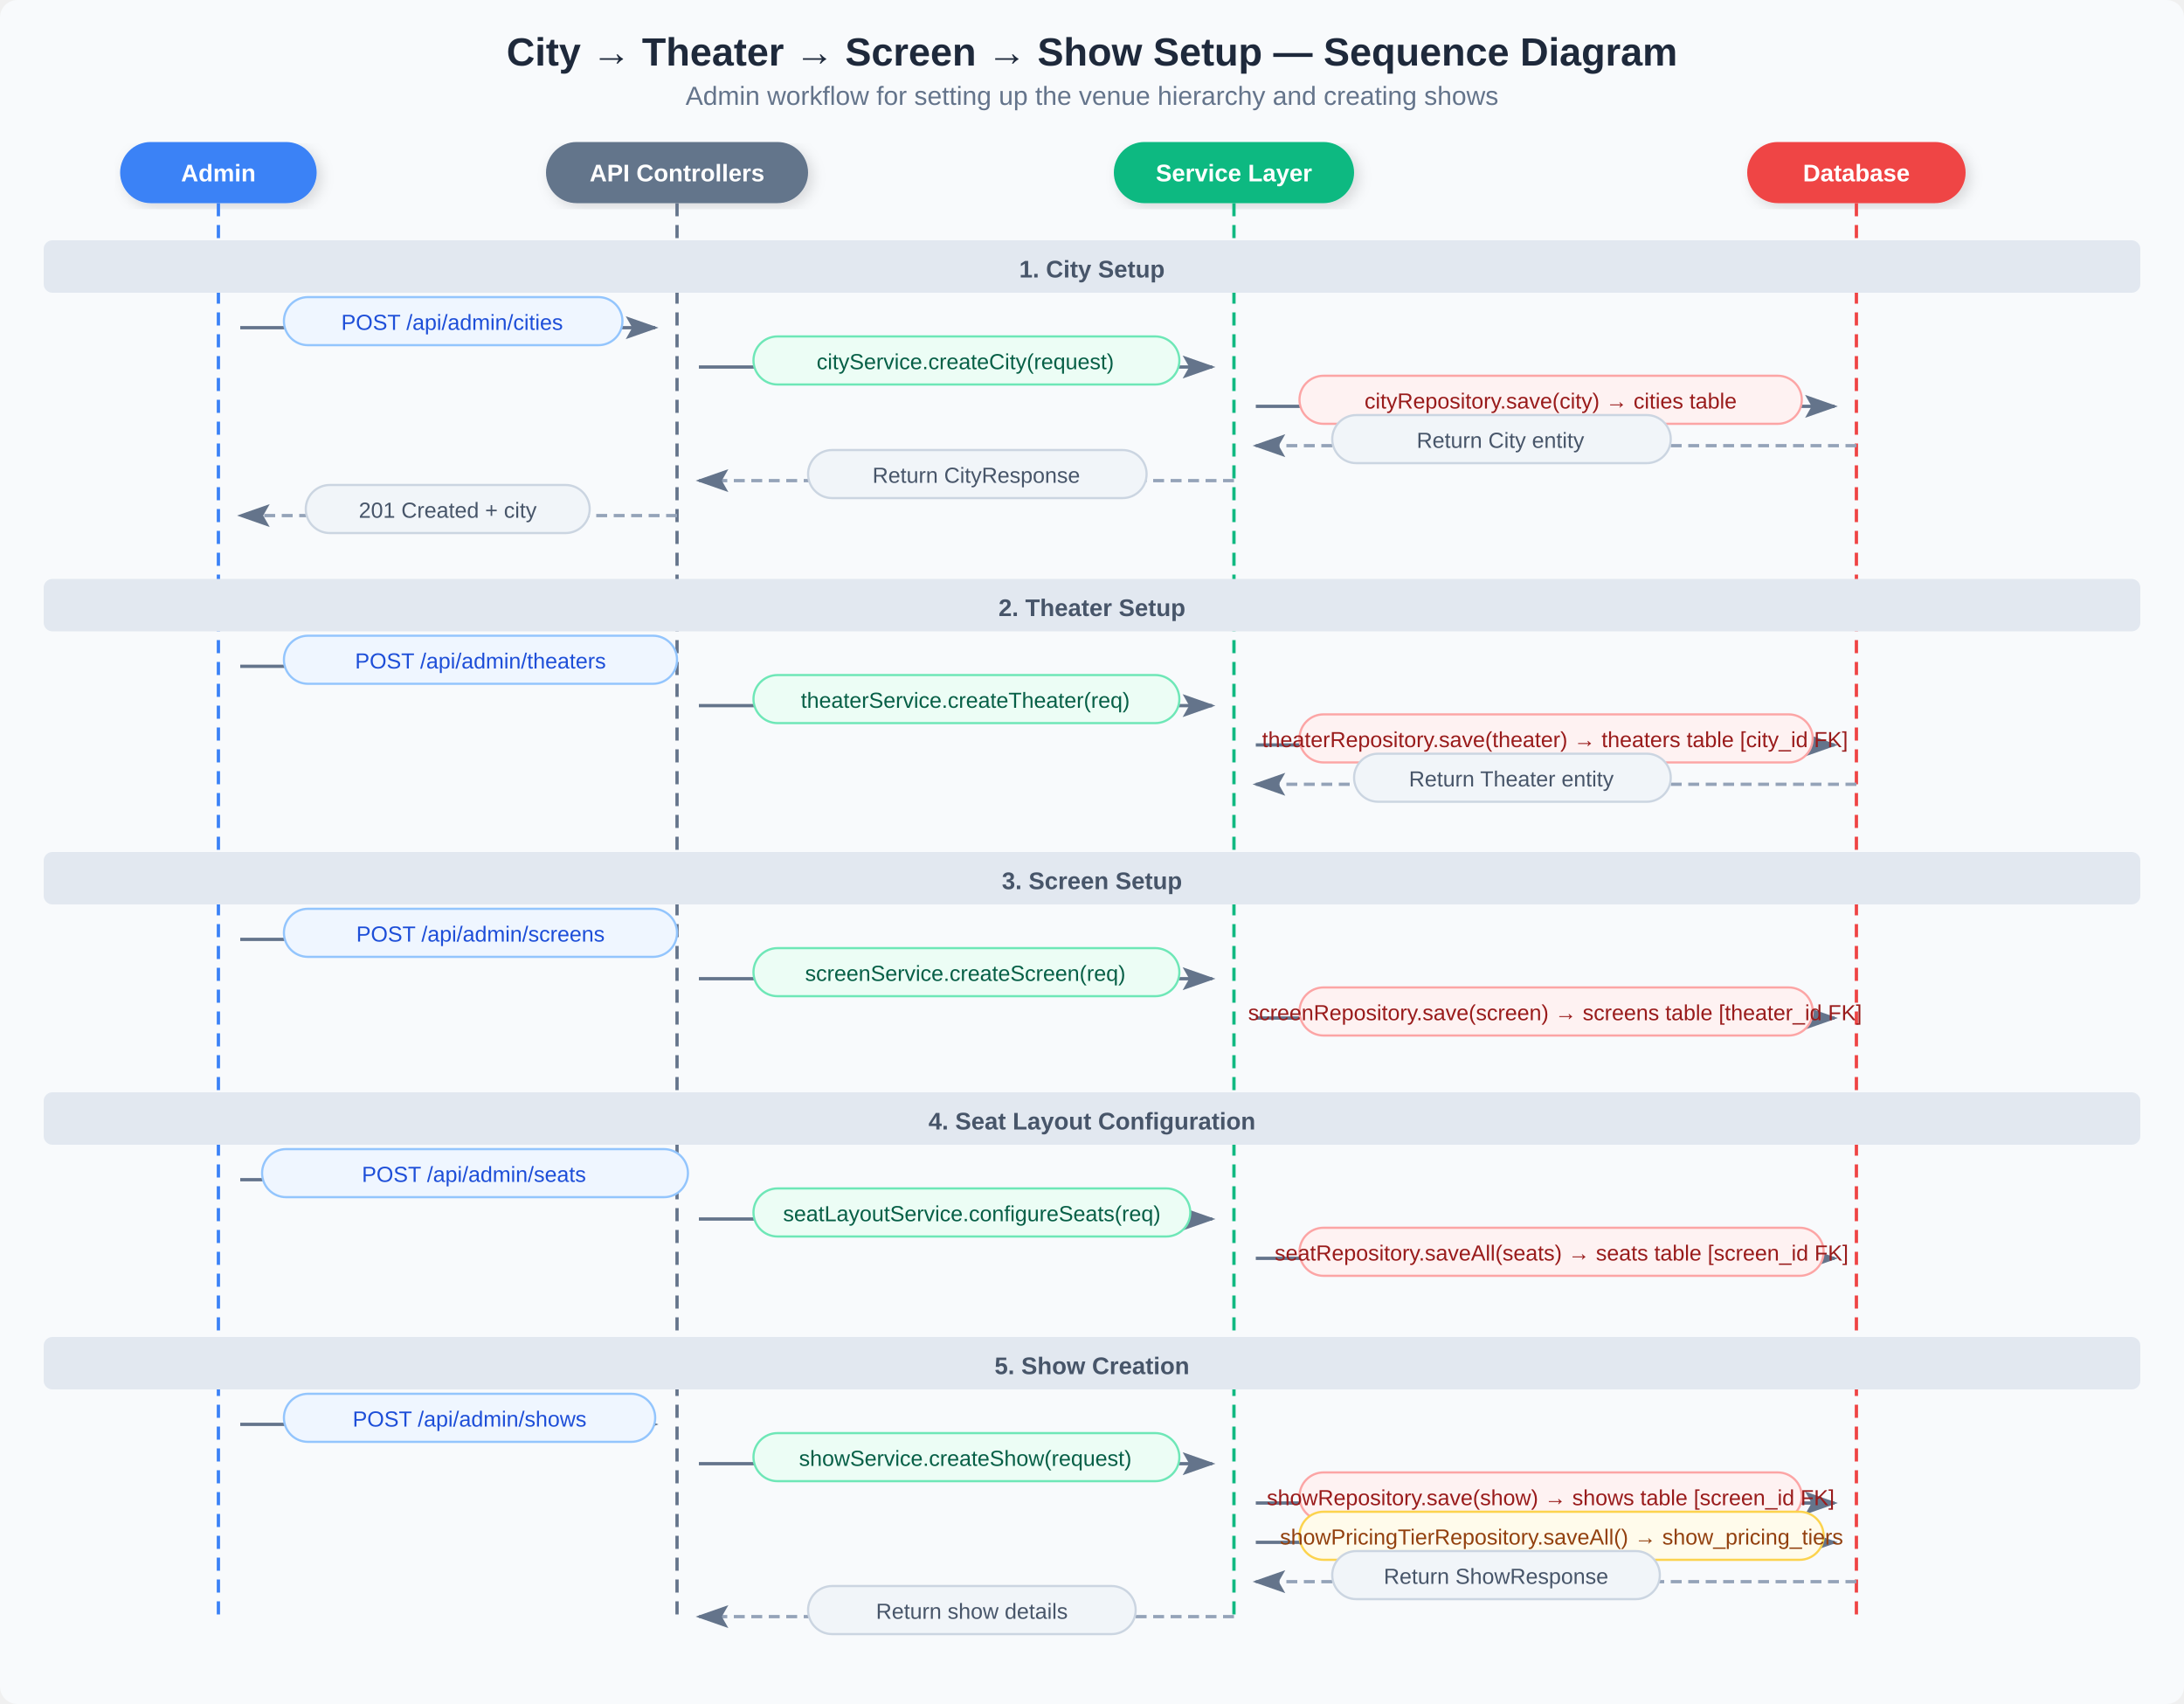
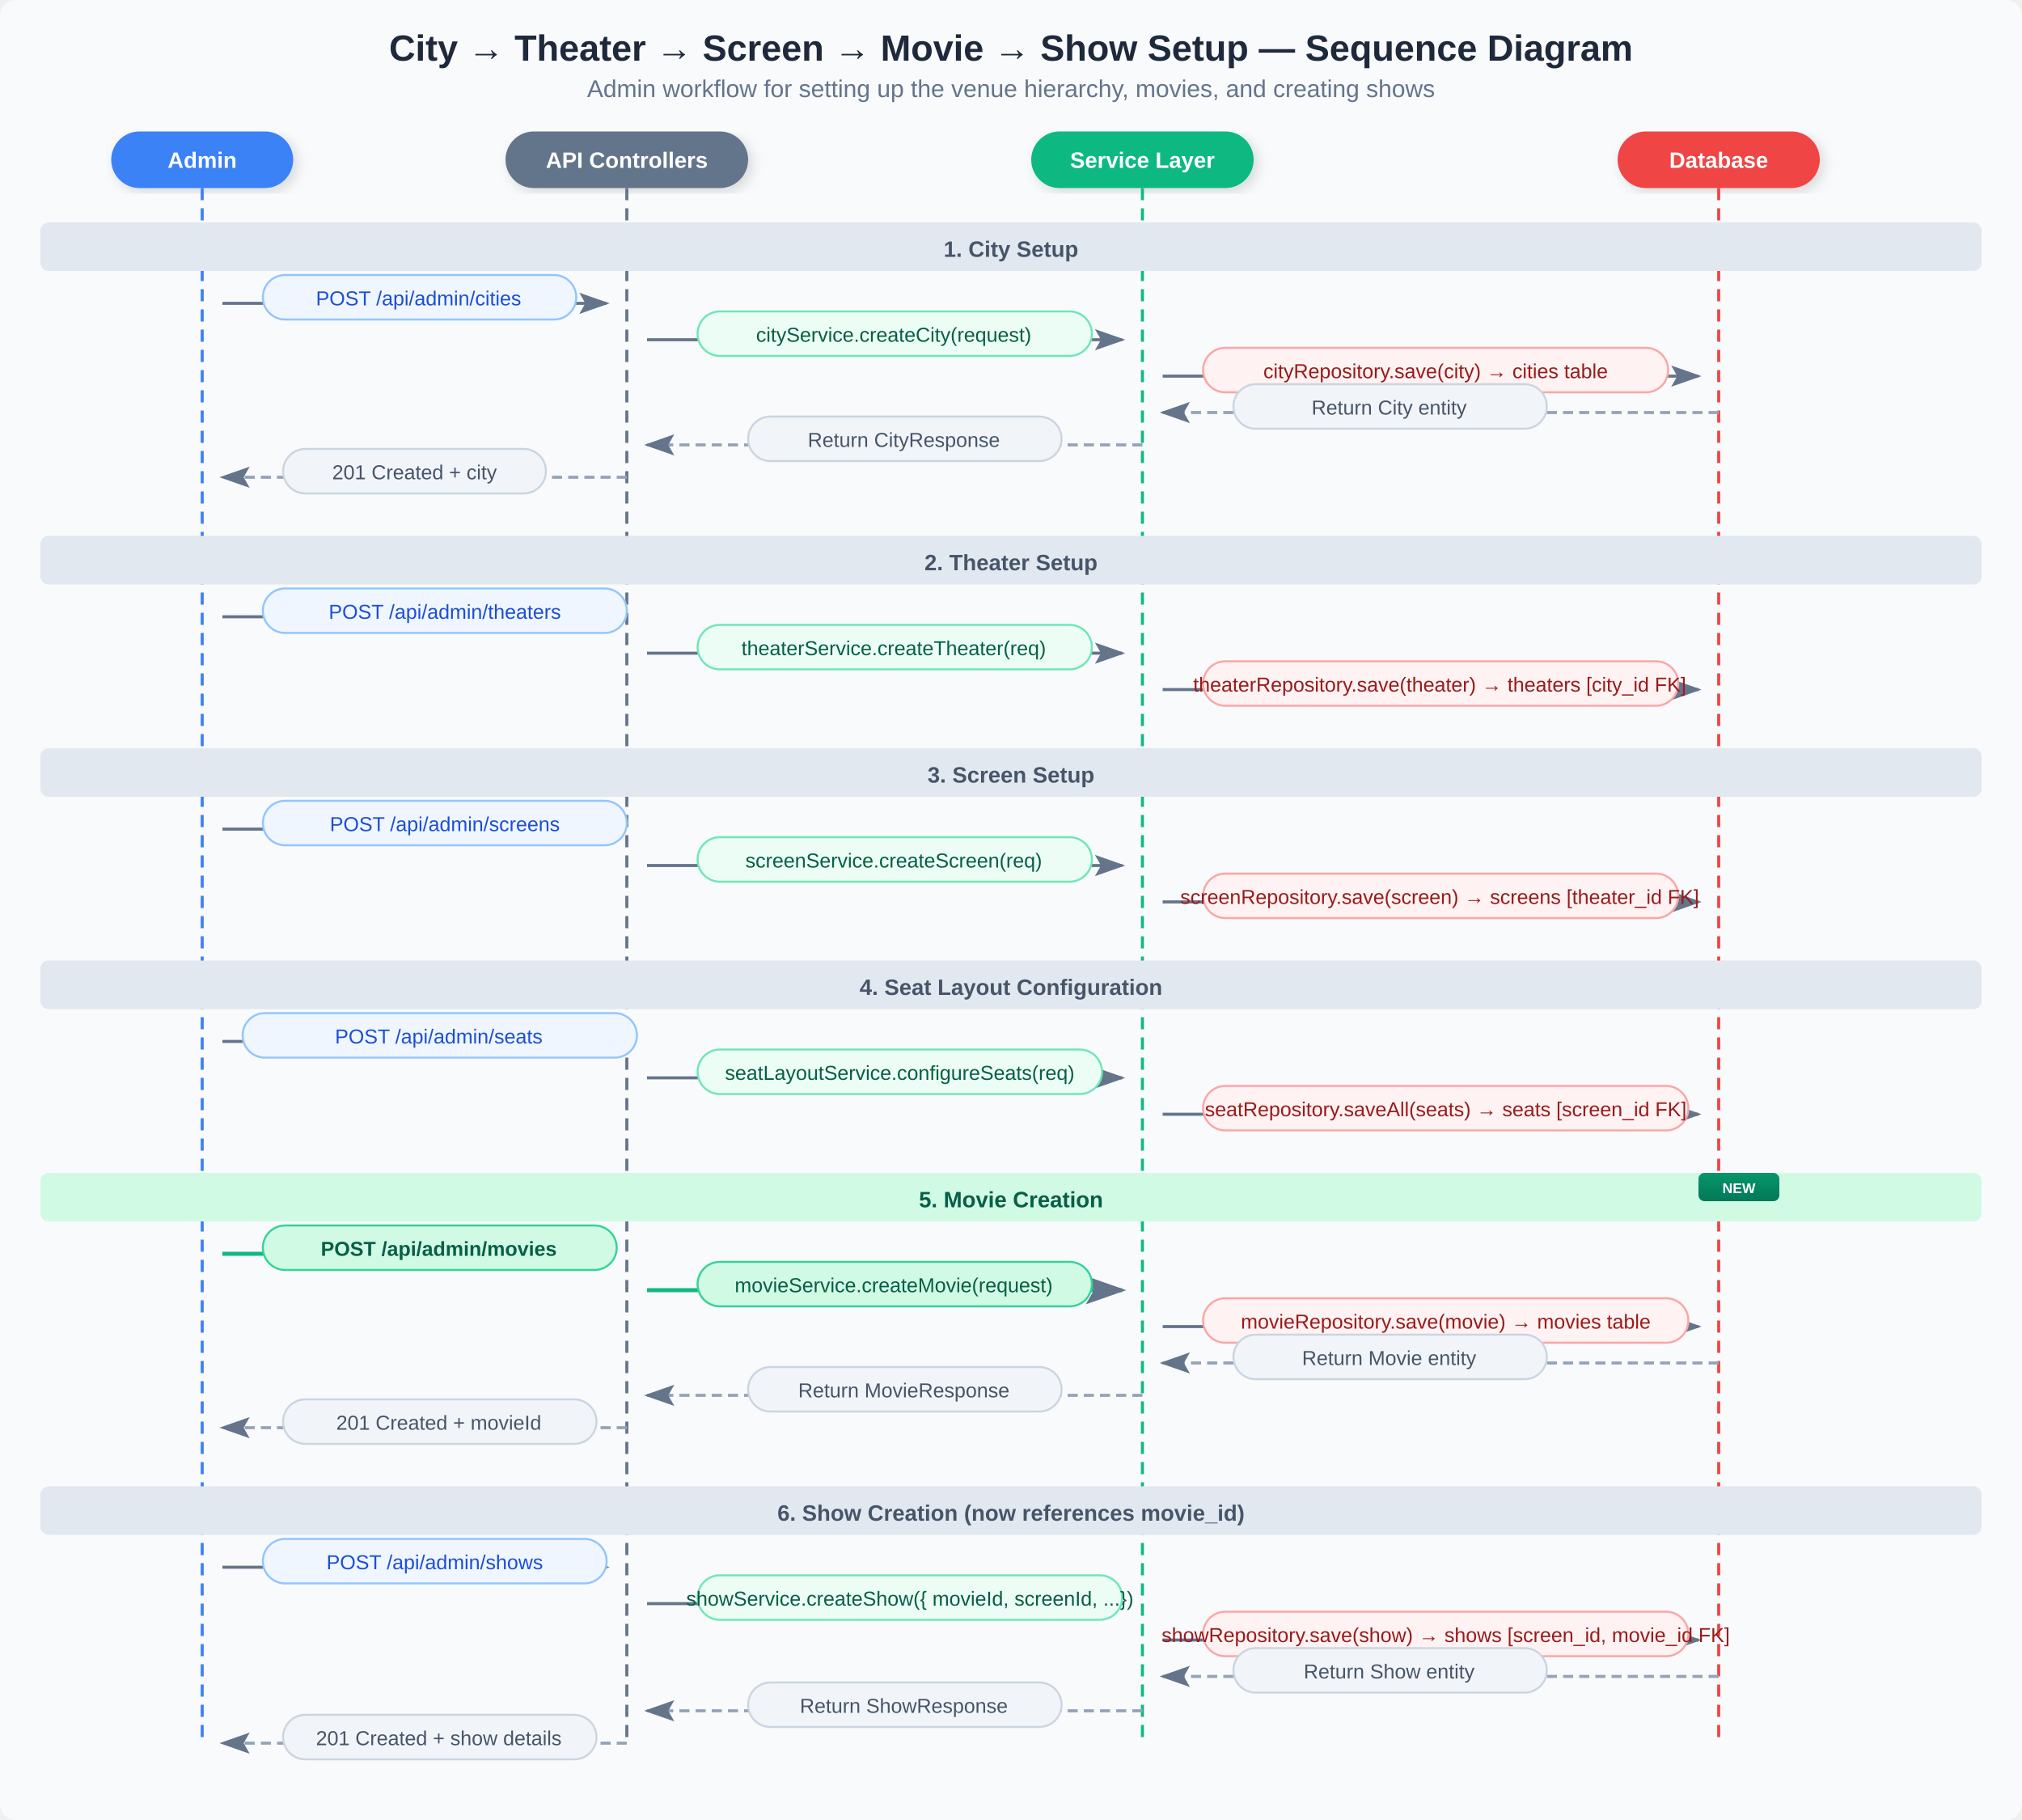
- <svg xmlns="http://www.w3.org/2000/svg" viewBox="0 0 1000 780" font-family="Segoe UI, Arial, sans-serif">
+ <svg xmlns="http://www.w3.org/2000/svg" viewBox="0 0 1000 900" font-family="Segoe UI, Arial, sans-serif">
  <defs>
    <filter id="shadow" x="-5%" y="-5%" width="115%" height="115%">
      <feDropShadow dx="2" dy="2" stdDeviation="3" flood-color="#00000022" />
    </filter>
    <marker id="arrowHead" markerWidth="10" markerHeight="7" refX="9" refY="3.5" orient="auto">
      <path d="M0,0 L10,3.5 L0,7 L2,3.5 Z" fill="#64748b" />
    </marker>
+     <linearGradient id="newBadge" x1="0" y1="0" x2="0" y2="1">
+       <stop offset="0%" stop-color="#059669" />
+       <stop offset="100%" stop-color="#047857" />
+     </linearGradient>
  </defs>
-   <rect width="1000" height="780" fill="#f8fafc" rx="8" />
-   <text x="500" y="30" text-anchor="middle" font-size="18" font-weight="bold" fill="#1e293b">City → Theater → Screen → Show Setup — Sequence Diagram</text>
-   <text x="500" y="48" text-anchor="middle" font-size="12" fill="#64748b">Admin workflow for setting up the venue hierarchy and creating shows</text>
+   <rect width="1000" height="900" fill="#f8fafc" rx="8" />
+   <text x="500" y="30" text-anchor="middle" font-size="18" font-weight="bold" fill="#1e293b">City → Theater → Screen → Movie → Show Setup — Sequence Diagram</text>
+   <text x="500" y="48" text-anchor="middle" font-size="12" fill="#64748b">Admin workflow for setting up the venue hierarchy, movies, and creating shows</text>
  <g>
    <rect x="55" y="65" width="90" height="28" rx="14" filter="url(#shadow)" fill="#3b82f6" />
    <text x="100" y="83" text-anchor="middle" font-size="11" font-weight="bold" fill="white">Admin</text>
-     <line x1="100" y1="93" x2="100" y2="740" stroke="#3b82f6" stroke-width="1.5" stroke-dasharray="6,4" />
+     <line x1="100" y1="93" x2="100" y2="860" stroke="#3b82f6" stroke-width="1.5" stroke-dasharray="6,4" />
    <rect x="250" y="65" width="120" height="28" rx="14" filter="url(#shadow)" fill="#64748b" />
    <text x="310" y="83" text-anchor="middle" font-size="11" font-weight="bold" fill="white">API Controllers</text>
-     <line x1="310" y1="93" x2="310" y2="740" stroke="#64748b" stroke-width="1.5" stroke-dasharray="6,4" />
+     <line x1="310" y1="93" x2="310" y2="860" stroke="#64748b" stroke-width="1.5" stroke-dasharray="6,4" />
    <rect x="510" y="65" width="110" height="28" rx="14" filter="url(#shadow)" fill="#10b981" />
    <text x="565" y="83" text-anchor="middle" font-size="11" font-weight="bold" fill="white">Service Layer</text>
-     <line x1="565" y1="93" x2="565" y2="740" stroke="#10b981" stroke-width="1.5" stroke-dasharray="6,4" />
+     <line x1="565" y1="93" x2="565" y2="860" stroke="#10b981" stroke-width="1.5" stroke-dasharray="6,4" />
    <rect x="800" y="65" width="100" height="28" rx="14" filter="url(#shadow)" fill="#ef4444" />
    <text x="850" y="83" text-anchor="middle" font-size="11" font-weight="bold" fill="white">Database</text>
-     <line x1="850" y1="93" x2="850" y2="740" stroke="#ef4444" stroke-width="1.5" stroke-dasharray="6,4" />
+     <line x1="850" y1="93" x2="850" y2="860" stroke="#ef4444" stroke-width="1.5" stroke-dasharray="6,4" />
  </g>
  <rect x="20" y="110" width="960" height="24" rx="4" fill="#e2e8f0" />
  <text x="500" y="127" text-anchor="middle" font-size="11" font-weight="bold" fill="#475569">1. City Setup</text>
  <line x1="110" y1="150" x2="300" y2="150" stroke="#64748b" stroke-width="1.5" marker-end="url(#arrowHead)" />
  <rect x="130" y="136" width="155" height="22" rx="11" fill="#eff6ff" stroke="#93c5fd" stroke-width="1" />
  <text x="207" y="151" text-anchor="middle" font-size="10" fill="#1d4ed8">POST /api/admin/cities</text>
  <line x1="320" y1="168" x2="555" y2="168" stroke="#64748b" stroke-width="1.5" marker-end="url(#arrowHead)" />
  <rect x="345" y="154" width="195" height="22" rx="11" fill="#ecfdf5" stroke="#6ee7b7" stroke-width="1" />
  <text x="442" y="169" text-anchor="middle" font-size="10" fill="#065f46">cityService.createCity(request)</text>
  <line x1="575" y1="186" x2="840" y2="186" stroke="#64748b" stroke-width="1.5" marker-end="url(#arrowHead)" />
  <rect x="595" y="172" width="230" height="22" rx="11" fill="#fef2f2" stroke="#fca5a5" stroke-width="1" />
  <text x="710" y="187" text-anchor="middle" font-size="10" fill="#991b1b">cityRepository.save(city) → cities table</text>
  <line x1="850" y1="204" x2="575" y2="204" stroke="#94a3b8" stroke-width="1.5" stroke-dasharray="5,3" marker-end="url(#arrowHead)" />
  <rect x="610" y="190" width="155" height="22" rx="11" fill="#f1f5f9" stroke="#cbd5e1" stroke-width="1" />
  <text x="687" y="205" text-anchor="middle" font-size="10" fill="#475569">Return City entity</text>
  <line x1="565" y1="220" x2="320" y2="220" stroke="#94a3b8" stroke-width="1.5" stroke-dasharray="5,3" marker-end="url(#arrowHead)" />
  <rect x="370" y="206" width="155" height="22" rx="11" fill="#f1f5f9" stroke="#cbd5e1" stroke-width="1" />
  <text x="447" y="221" text-anchor="middle" font-size="10" fill="#475569">Return CityResponse</text>
  <line x1="310" y1="236" x2="110" y2="236" stroke="#94a3b8" stroke-width="1.5" stroke-dasharray="5,3" marker-end="url(#arrowHead)" />
  <rect x="140" y="222" width="130" height="22" rx="11" fill="#f1f5f9" stroke="#cbd5e1" stroke-width="1" />
  <text x="205" y="237" text-anchor="middle" font-size="10" fill="#475569">201 Created + city</text>
  <rect x="20" y="265" width="960" height="24" rx="4" fill="#e2e8f0" />
  <text x="500" y="282" text-anchor="middle" font-size="11" font-weight="bold" fill="#475569">2. Theater Setup</text>
  <line x1="110" y1="305" x2="300" y2="305" stroke="#64748b" stroke-width="1.5" marker-end="url(#arrowHead)" />
  <rect x="130" y="291" width="180" height="22" rx="11" fill="#eff6ff" stroke="#93c5fd" stroke-width="1" />
  <text x="220" y="306" text-anchor="middle" font-size="10" fill="#1d4ed8">POST /api/admin/theaters</text>
  <line x1="320" y1="323" x2="555" y2="323" stroke="#64748b" stroke-width="1.5" marker-end="url(#arrowHead)" />
  <rect x="345" y="309" width="195" height="22" rx="11" fill="#ecfdf5" stroke="#6ee7b7" stroke-width="1" />
  <text x="442" y="324" text-anchor="middle" font-size="10" fill="#065f46">theaterService.createTheater(req)</text>
  <line x1="575" y1="341" x2="840" y2="341" stroke="#64748b" stroke-width="1.5" marker-end="url(#arrowHead)" />
  <rect x="595" y="327" width="235" height="22" rx="11" fill="#fef2f2" stroke="#fca5a5" stroke-width="1" />
-   <text x="712" y="342" text-anchor="middle" font-size="10" fill="#991b1b">theaterRepository.save(theater) → theaters table [city_id FK]</text>
-   <line x1="850" y1="359" x2="575" y2="359" stroke="#94a3b8" stroke-width="1.5" stroke-dasharray="5,3" marker-end="url(#arrowHead)" />
-   <rect x="620" y="345" width="145" height="22" rx="11" fill="#f1f5f9" stroke="#cbd5e1" stroke-width="1" />
-   <text x="692" y="360" text-anchor="middle" font-size="10" fill="#475569">Return Theater entity</text>
-   <rect x="20" y="390" width="960" height="24" rx="4" fill="#e2e8f0" />
-   <text x="500" y="407" text-anchor="middle" font-size="11" font-weight="bold" fill="#475569">3. Screen Setup</text>
-   <line x1="110" y1="430" x2="300" y2="430" stroke="#64748b" stroke-width="1.5" marker-end="url(#arrowHead)" />
-   <rect x="130" y="416" width="180" height="22" rx="11" fill="#eff6ff" stroke="#93c5fd" stroke-width="1" />
-   <text x="220" y="431" text-anchor="middle" font-size="10" fill="#1d4ed8">POST /api/admin/screens</text>
-   <line x1="320" y1="448" x2="555" y2="448" stroke="#64748b" stroke-width="1.5" marker-end="url(#arrowHead)" />
-   <rect x="345" y="434" width="195" height="22" rx="11" fill="#ecfdf5" stroke="#6ee7b7" stroke-width="1" />
-   <text x="442" y="449" text-anchor="middle" font-size="10" fill="#065f46">screenService.createScreen(req)</text>
-   <line x1="575" y1="466" x2="840" y2="466" stroke="#64748b" stroke-width="1.5" marker-end="url(#arrowHead)" />
-   <rect x="595" y="452" width="235" height="22" rx="11" fill="#fef2f2" stroke="#fca5a5" stroke-width="1" />
-   <text x="712" y="467" text-anchor="middle" font-size="10" fill="#991b1b">screenRepository.save(screen) → screens table [theater_id FK]</text>
-   <rect x="20" y="500" width="960" height="24" rx="4" fill="#e2e8f0" />
-   <text x="500" y="517" text-anchor="middle" font-size="11" font-weight="bold" fill="#475569">4. Seat Layout Configuration</text>
-   <line x1="110" y1="540" x2="300" y2="540" stroke="#64748b" stroke-width="1.5" marker-end="url(#arrowHead)" />
-   <rect x="120" y="526" width="195" height="22" rx="11" fill="#eff6ff" stroke="#93c5fd" stroke-width="1" />
-   <text x="217" y="541" text-anchor="middle" font-size="10" fill="#1d4ed8">POST /api/admin/seats</text>
-   <line x1="320" y1="558" x2="555" y2="558" stroke="#64748b" stroke-width="1.5" marker-end="url(#arrowHead)" />
-   <rect x="345" y="544" width="200" height="22" rx="11" fill="#ecfdf5" stroke="#6ee7b7" stroke-width="1" />
-   <text x="445" y="559" text-anchor="middle" font-size="10" fill="#065f46">seatLayoutService.configureSeats(req)</text>
-   <line x1="575" y1="576" x2="840" y2="576" stroke="#64748b" stroke-width="1.5" marker-end="url(#arrowHead)" />
-   <rect x="595" y="562" width="240" height="22" rx="11" fill="#fef2f2" stroke="#fca5a5" stroke-width="1" />
-   <text x="715" y="577" text-anchor="middle" font-size="10" fill="#991b1b">seatRepository.saveAll(seats) → seats table [screen_id FK]</text>
-   <rect x="20" y="612" width="960" height="24" rx="4" fill="#e2e8f0" />
-   <text x="500" y="629" text-anchor="middle" font-size="11" font-weight="bold" fill="#475569">5. Show Creation</text>
-   <line x1="110" y1="652" x2="300" y2="652" stroke="#64748b" stroke-width="1.5" marker-end="url(#arrowHead)" />
-   <rect x="130" y="638" width="170" height="22" rx="11" fill="#eff6ff" stroke="#93c5fd" stroke-width="1" />
-   <text x="215" y="653" text-anchor="middle" font-size="10" fill="#1d4ed8">POST /api/admin/shows</text>
-   <line x1="320" y1="670" x2="555" y2="670" stroke="#64748b" stroke-width="1.5" marker-end="url(#arrowHead)" />
-   <rect x="345" y="656" width="195" height="22" rx="11" fill="#ecfdf5" stroke="#6ee7b7" stroke-width="1" />
-   <text x="442" y="671" text-anchor="middle" font-size="10" fill="#065f46">showService.createShow(request)</text>
-   <line x1="575" y1="688" x2="840" y2="688" stroke="#64748b" stroke-width="1.5" marker-end="url(#arrowHead)" />
-   <rect x="595" y="674" width="230" height="22" rx="11" fill="#fef2f2" stroke="#fca5a5" stroke-width="1" />
-   <text x="710" y="689" text-anchor="middle" font-size="10" fill="#991b1b">showRepository.save(show) → shows table [screen_id FK]</text>
-   <line x1="575" y1="706" x2="840" y2="706" stroke="#64748b" stroke-width="1.5" marker-end="url(#arrowHead)" />
-   <rect x="595" y="692" width="240" height="22" rx="11" fill="#fffbeb" stroke="#fcd34d" stroke-width="1" />
-   <text x="715" y="707" text-anchor="middle" font-size="10" fill="#92400e">showPricingTierRepository.saveAll() → show_pricing_tiers</text>
-   <line x1="850" y1="724" x2="575" y2="724" stroke="#94a3b8" stroke-width="1.5" stroke-dasharray="5,3" marker-end="url(#arrowHead)" />
-   <rect x="610" y="710" width="150" height="22" rx="11" fill="#f1f5f9" stroke="#cbd5e1" stroke-width="1" />
-   <text x="685" y="725" text-anchor="middle" font-size="10" fill="#475569">Return ShowResponse</text>
-   <line x1="565" y1="740" x2="320" y2="740" stroke="#94a3b8" stroke-width="1.5" stroke-dasharray="5,3" marker-end="url(#arrowHead)" />
-   <rect x="370" y="726" width="150" height="22" rx="11" fill="#f1f5f9" stroke="#cbd5e1" stroke-width="1" />
-   <text x="445" y="741" text-anchor="middle" font-size="10" fill="#475569">Return show details</text>
+   <text x="712" y="342" text-anchor="middle" font-size="10" fill="#991b1b">theaterRepository.save(theater) → theaters [city_id FK]</text>
+   <rect x="20" y="370" width="960" height="24" rx="4" fill="#e2e8f0" />
+   <text x="500" y="387" text-anchor="middle" font-size="11" font-weight="bold" fill="#475569">3. Screen Setup</text>
+   <line x1="110" y1="410" x2="300" y2="410" stroke="#64748b" stroke-width="1.5" marker-end="url(#arrowHead)" />
+   <rect x="130" y="396" width="180" height="22" rx="11" fill="#eff6ff" stroke="#93c5fd" stroke-width="1" />
+   <text x="220" y="411" text-anchor="middle" font-size="10" fill="#1d4ed8">POST /api/admin/screens</text>
+   <line x1="320" y1="428" x2="555" y2="428" stroke="#64748b" stroke-width="1.5" marker-end="url(#arrowHead)" />
+   <rect x="345" y="414" width="195" height="22" rx="11" fill="#ecfdf5" stroke="#6ee7b7" stroke-width="1" />
+   <text x="442" y="429" text-anchor="middle" font-size="10" fill="#065f46">screenService.createScreen(req)</text>
+   <line x1="575" y1="446" x2="840" y2="446" stroke="#64748b" stroke-width="1.5" marker-end="url(#arrowHead)" />
+   <rect x="595" y="432" width="235" height="22" rx="11" fill="#fef2f2" stroke="#fca5a5" stroke-width="1" />
+   <text x="712" y="447" text-anchor="middle" font-size="10" fill="#991b1b">screenRepository.save(screen) → screens [theater_id FK]</text>
+   <rect x="20" y="475" width="960" height="24" rx="4" fill="#e2e8f0" />
+   <text x="500" y="492" text-anchor="middle" font-size="11" font-weight="bold" fill="#475569">4. Seat Layout Configuration</text>
+   <line x1="110" y1="515" x2="300" y2="515" stroke="#64748b" stroke-width="1.5" marker-end="url(#arrowHead)" />
+   <rect x="120" y="501" width="195" height="22" rx="11" fill="#eff6ff" stroke="#93c5fd" stroke-width="1" />
+   <text x="217" y="516" text-anchor="middle" font-size="10" fill="#1d4ed8">POST /api/admin/seats</text>
+   <line x1="320" y1="533" x2="555" y2="533" stroke="#64748b" stroke-width="1.5" marker-end="url(#arrowHead)" />
+   <rect x="345" y="519" width="200" height="22" rx="11" fill="#ecfdf5" stroke="#6ee7b7" stroke-width="1" />
+   <text x="445" y="534" text-anchor="middle" font-size="10" fill="#065f46">seatLayoutService.configureSeats(req)</text>
+   <line x1="575" y1="551" x2="840" y2="551" stroke="#64748b" stroke-width="1.5" marker-end="url(#arrowHead)" />
+   <rect x="595" y="537" width="240" height="22" rx="11" fill="#fef2f2" stroke="#fca5a5" stroke-width="1" />
+   <text x="715" y="552" text-anchor="middle" font-size="10" fill="#991b1b">seatRepository.saveAll(seats) → seats [screen_id FK]</text>
+   <rect x="20" y="580" width="960" height="24" rx="4" fill="#d1fae5" />
+   <text x="500" y="597" text-anchor="middle" font-size="11" font-weight="bold" fill="#065f46">5. Movie Creation</text>
+   <rect x="840" y="580" width="40" height="14" rx="3" fill="url(#newBadge)" />
+   <text x="860" y="590" text-anchor="middle" font-size="7" font-weight="bold" fill="white">NEW</text>
+   <line x1="110" y1="620" x2="300" y2="620" stroke="#10b981" stroke-width="2" marker-end="url(#arrowHead)" />
+   <rect x="130" y="606" width="175" height="22" rx="11" fill="#d1fae5" stroke="#34d399" stroke-width="1" />
+   <text x="217" y="621" text-anchor="middle" font-size="10" font-weight="bold" fill="#065f46">POST /api/admin/movies</text>
+   <line x1="320" y1="638" x2="555" y2="638" stroke="#10b981" stroke-width="2" marker-end="url(#arrowHead)" />
+   <rect x="345" y="624" width="195" height="22" rx="11" fill="#d1fae5" stroke="#34d399" stroke-width="1" />
+   <text x="442" y="639" text-anchor="middle" font-size="10" fill="#065f46">movieService.createMovie(request)</text>
+   <line x1="575" y1="656" x2="840" y2="656" stroke="#64748b" stroke-width="1.5" marker-end="url(#arrowHead)" />
+   <rect x="595" y="642" width="240" height="22" rx="11" fill="#fef2f2" stroke="#fca5a5" stroke-width="1" />
+   <text x="715" y="657" text-anchor="middle" font-size="10" fill="#991b1b">movieRepository.save(movie) → movies table</text>
+   <line x1="850" y1="674" x2="575" y2="674" stroke="#94a3b8" stroke-width="1.5" stroke-dasharray="5,3" marker-end="url(#arrowHead)" />
+   <rect x="610" y="660" width="155" height="22" rx="11" fill="#f1f5f9" stroke="#cbd5e1" stroke-width="1" />
+   <text x="687" y="675" text-anchor="middle" font-size="10" fill="#475569">Return Movie entity</text>
+   <line x1="565" y1="690" x2="320" y2="690" stroke="#94a3b8" stroke-width="1.5" stroke-dasharray="5,3" marker-end="url(#arrowHead)" />
+   <rect x="370" y="676" width="155" height="22" rx="11" fill="#f1f5f9" stroke="#cbd5e1" stroke-width="1" />
+   <text x="447" y="691" text-anchor="middle" font-size="10" fill="#475569">Return MovieResponse</text>
+   <line x1="310" y1="706" x2="110" y2="706" stroke="#94a3b8" stroke-width="1.5" stroke-dasharray="5,3" marker-end="url(#arrowHead)" />
+   <rect x="140" y="692" width="155" height="22" rx="11" fill="#f1f5f9" stroke="#cbd5e1" stroke-width="1" />
+   <text x="217" y="707" text-anchor="middle" font-size="10" fill="#475569">201 Created + movieId</text>
+   <rect x="20" y="735" width="960" height="24" rx="4" fill="#e2e8f0" />
+   <text x="500" y="752" text-anchor="middle" font-size="11" font-weight="bold" fill="#475569">6. Show Creation (now references movie_id)</text>
+   <line x1="110" y1="775" x2="300" y2="775" stroke="#64748b" stroke-width="1.5" marker-end="url(#arrowHead)" />
+   <rect x="130" y="761" width="170" height="22" rx="11" fill="#eff6ff" stroke="#93c5fd" stroke-width="1" />
+   <text x="215" y="776" text-anchor="middle" font-size="10" fill="#1d4ed8">POST /api/admin/shows</text>
+   <line x1="320" y1="793" x2="555" y2="793" stroke="#64748b" stroke-width="1.5" marker-end="url(#arrowHead)" />
+   <rect x="345" y="779" width="210" height="22" rx="11" fill="#ecfdf5" stroke="#6ee7b7" stroke-width="1" />
+   <text x="450" y="794" text-anchor="middle" font-size="10" fill="#065f46">showService.createShow({ movieId, screenId, ...})</text>
+   <line x1="575" y1="811" x2="840" y2="811" stroke="#64748b" stroke-width="1.5" marker-end="url(#arrowHead)" />
+   <rect x="595" y="797" width="240" height="22" rx="11" fill="#fef2f2" stroke="#fca5a5" stroke-width="1" />
+   <text x="715" y="812" text-anchor="middle" font-size="10" fill="#991b1b">showRepository.save(show) → shows [screen_id, movie_id FK]</text>
+   <line x1="850" y1="829" x2="575" y2="829" stroke="#94a3b8" stroke-width="1.5" stroke-dasharray="5,3" marker-end="url(#arrowHead)" />
+   <rect x="610" y="815" width="155" height="22" rx="11" fill="#f1f5f9" stroke="#cbd5e1" stroke-width="1" />
+   <text x="687" y="830" text-anchor="middle" font-size="10" fill="#475569">Return Show entity</text>
+   <line x1="565" y1="846" x2="320" y2="846" stroke="#94a3b8" stroke-width="1.5" stroke-dasharray="5,3" marker-end="url(#arrowHead)" />
+   <rect x="370" y="832" width="155" height="22" rx="11" fill="#f1f5f9" stroke="#cbd5e1" stroke-width="1" />
+   <text x="447" y="847" text-anchor="middle" font-size="10" fill="#475569">Return ShowResponse</text>
+   <line x1="310" y1="862" x2="110" y2="862" stroke="#94a3b8" stroke-width="1.5" stroke-dasharray="5,3" marker-end="url(#arrowHead)" />
+   <rect x="140" y="848" width="155" height="22" rx="11" fill="#f1f5f9" stroke="#cbd5e1" stroke-width="1" />
+   <text x="217" y="863" text-anchor="middle" font-size="10" fill="#475569">201 Created + show details</text>
</svg>
